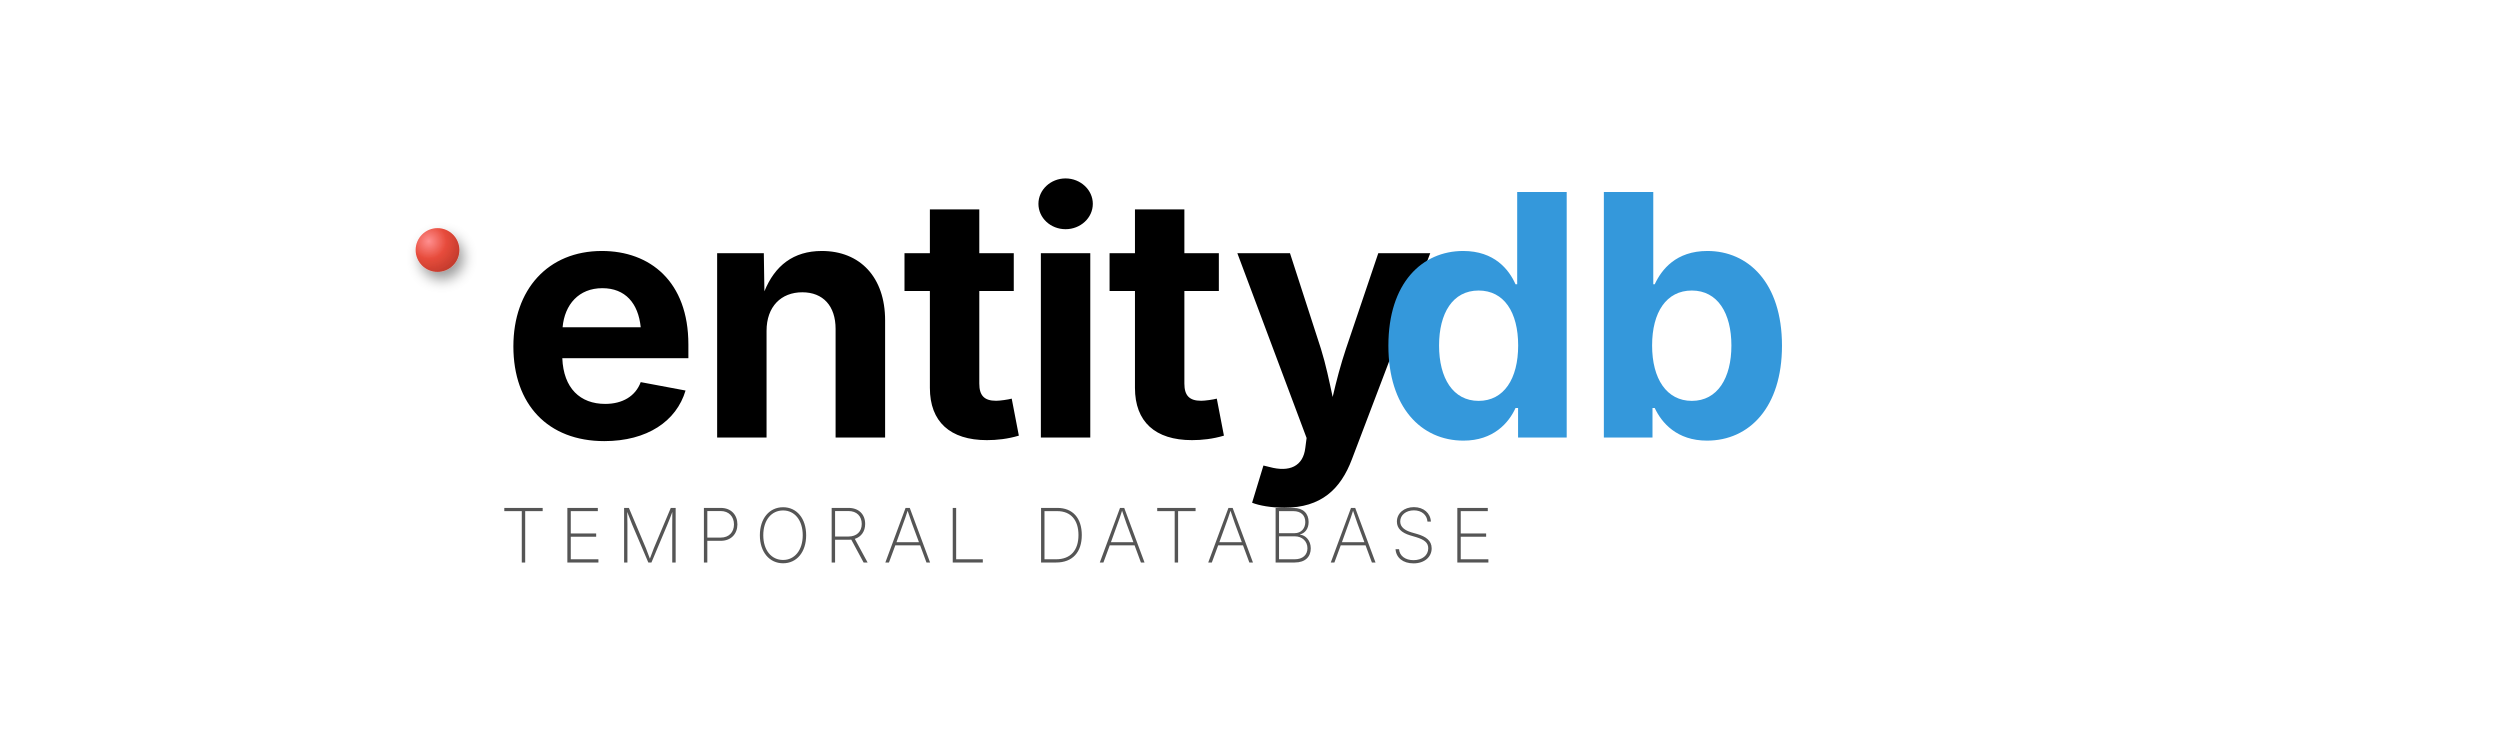
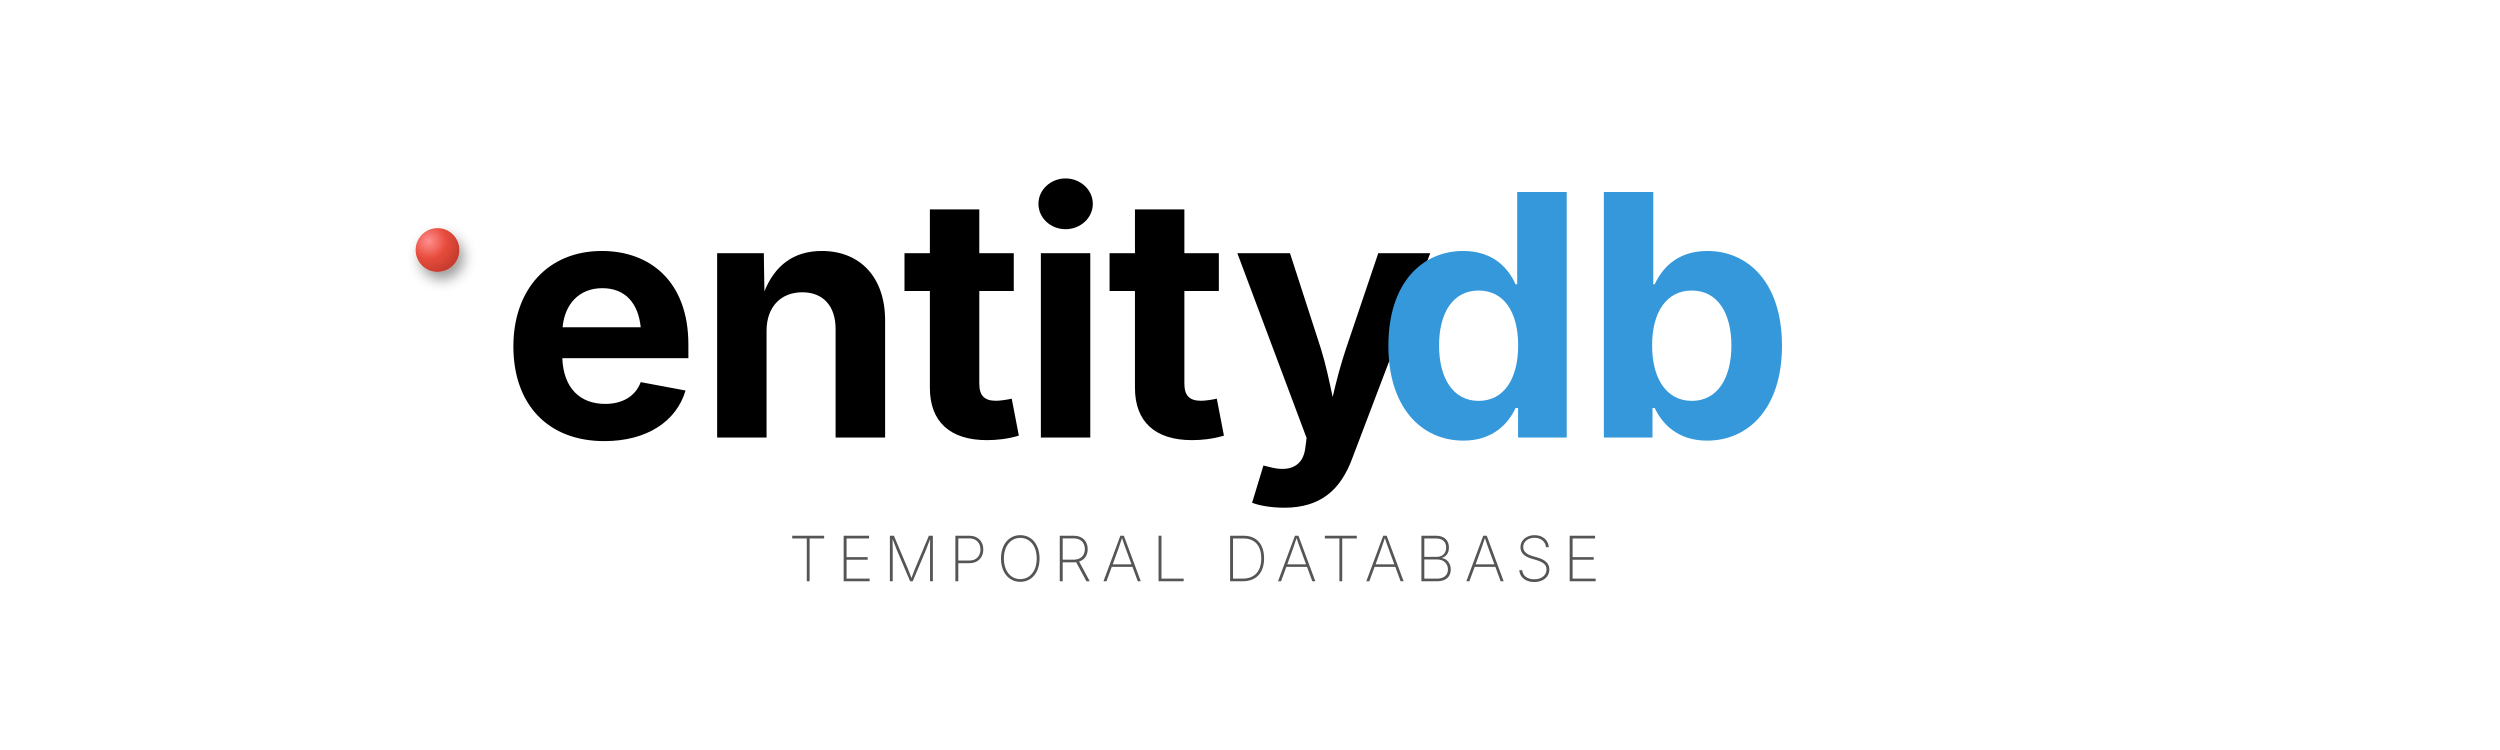
<svg xmlns="http://www.w3.org/2000/svg" width="400" height="120" viewBox="0 0 400 120">
  <defs>
    <radialGradient id="redSphereGlass" cx="0.3" cy="0.3" r="0.8">
      <stop offset="0%" stop-color="#ff8f8f" />
      <stop offset="50%" stop-color="#e74c3c" />
      <stop offset="100%" stop-color="#c0392b" />
    </radialGradient>
    <filter id="ballShadowSoft" x="-50%" y="-50%" width="200%" height="200%">
      <feGaussianBlur in="SourceAlpha" stdDeviation="1" />
      <feOffset dx="0.7" dy="1.2" result="offsetblur" />
      <feComponentTransfer>
        <feFuncA type="linear" slope="0.4" />
      </feComponentTransfer>
      <feMerge>
        <feMergeNode />
        <feMergeNode in="SourceGraphic" />
      </feMerge>
    </filter>
  </defs>
  <g transform="translate(80, 35)">
    <circle cx="-10" cy="5" r="3.5" fill="url(#redSphereGlass)" filter="url(#ballShadowSoft)" />
    <text x="0" y="35" font-family="'SF Pro Display', 'Helvetica Neue', sans-serif" font-weight="700" font-size="54" letter-spacing="-0.8" fill="#000000">entity</text>
    <text x="140" y="35" font-family="'SF Pro Display', 'Helvetica Neue', sans-serif" font-weight="700" font-size="54" letter-spacing="-0.8" fill="#3498db">db</text>
-     <text x="0" y="55" font-family="'SF Pro Display', 'Helvetica Neue', sans-serif" font-weight="200" font-size="12" letter-spacing="2" fill="#555555">TEMPORAL DATABASE</text>
+     <text x="176" y="58" font-family="'SF Pro Display', 'Helvetica Neue', sans-serif" font-weight="200" font-size="10" letter-spacing="1.5" fill="#555555" text-anchor="end">TEMPORAL DATABASE</text>
  </g>
</svg>
